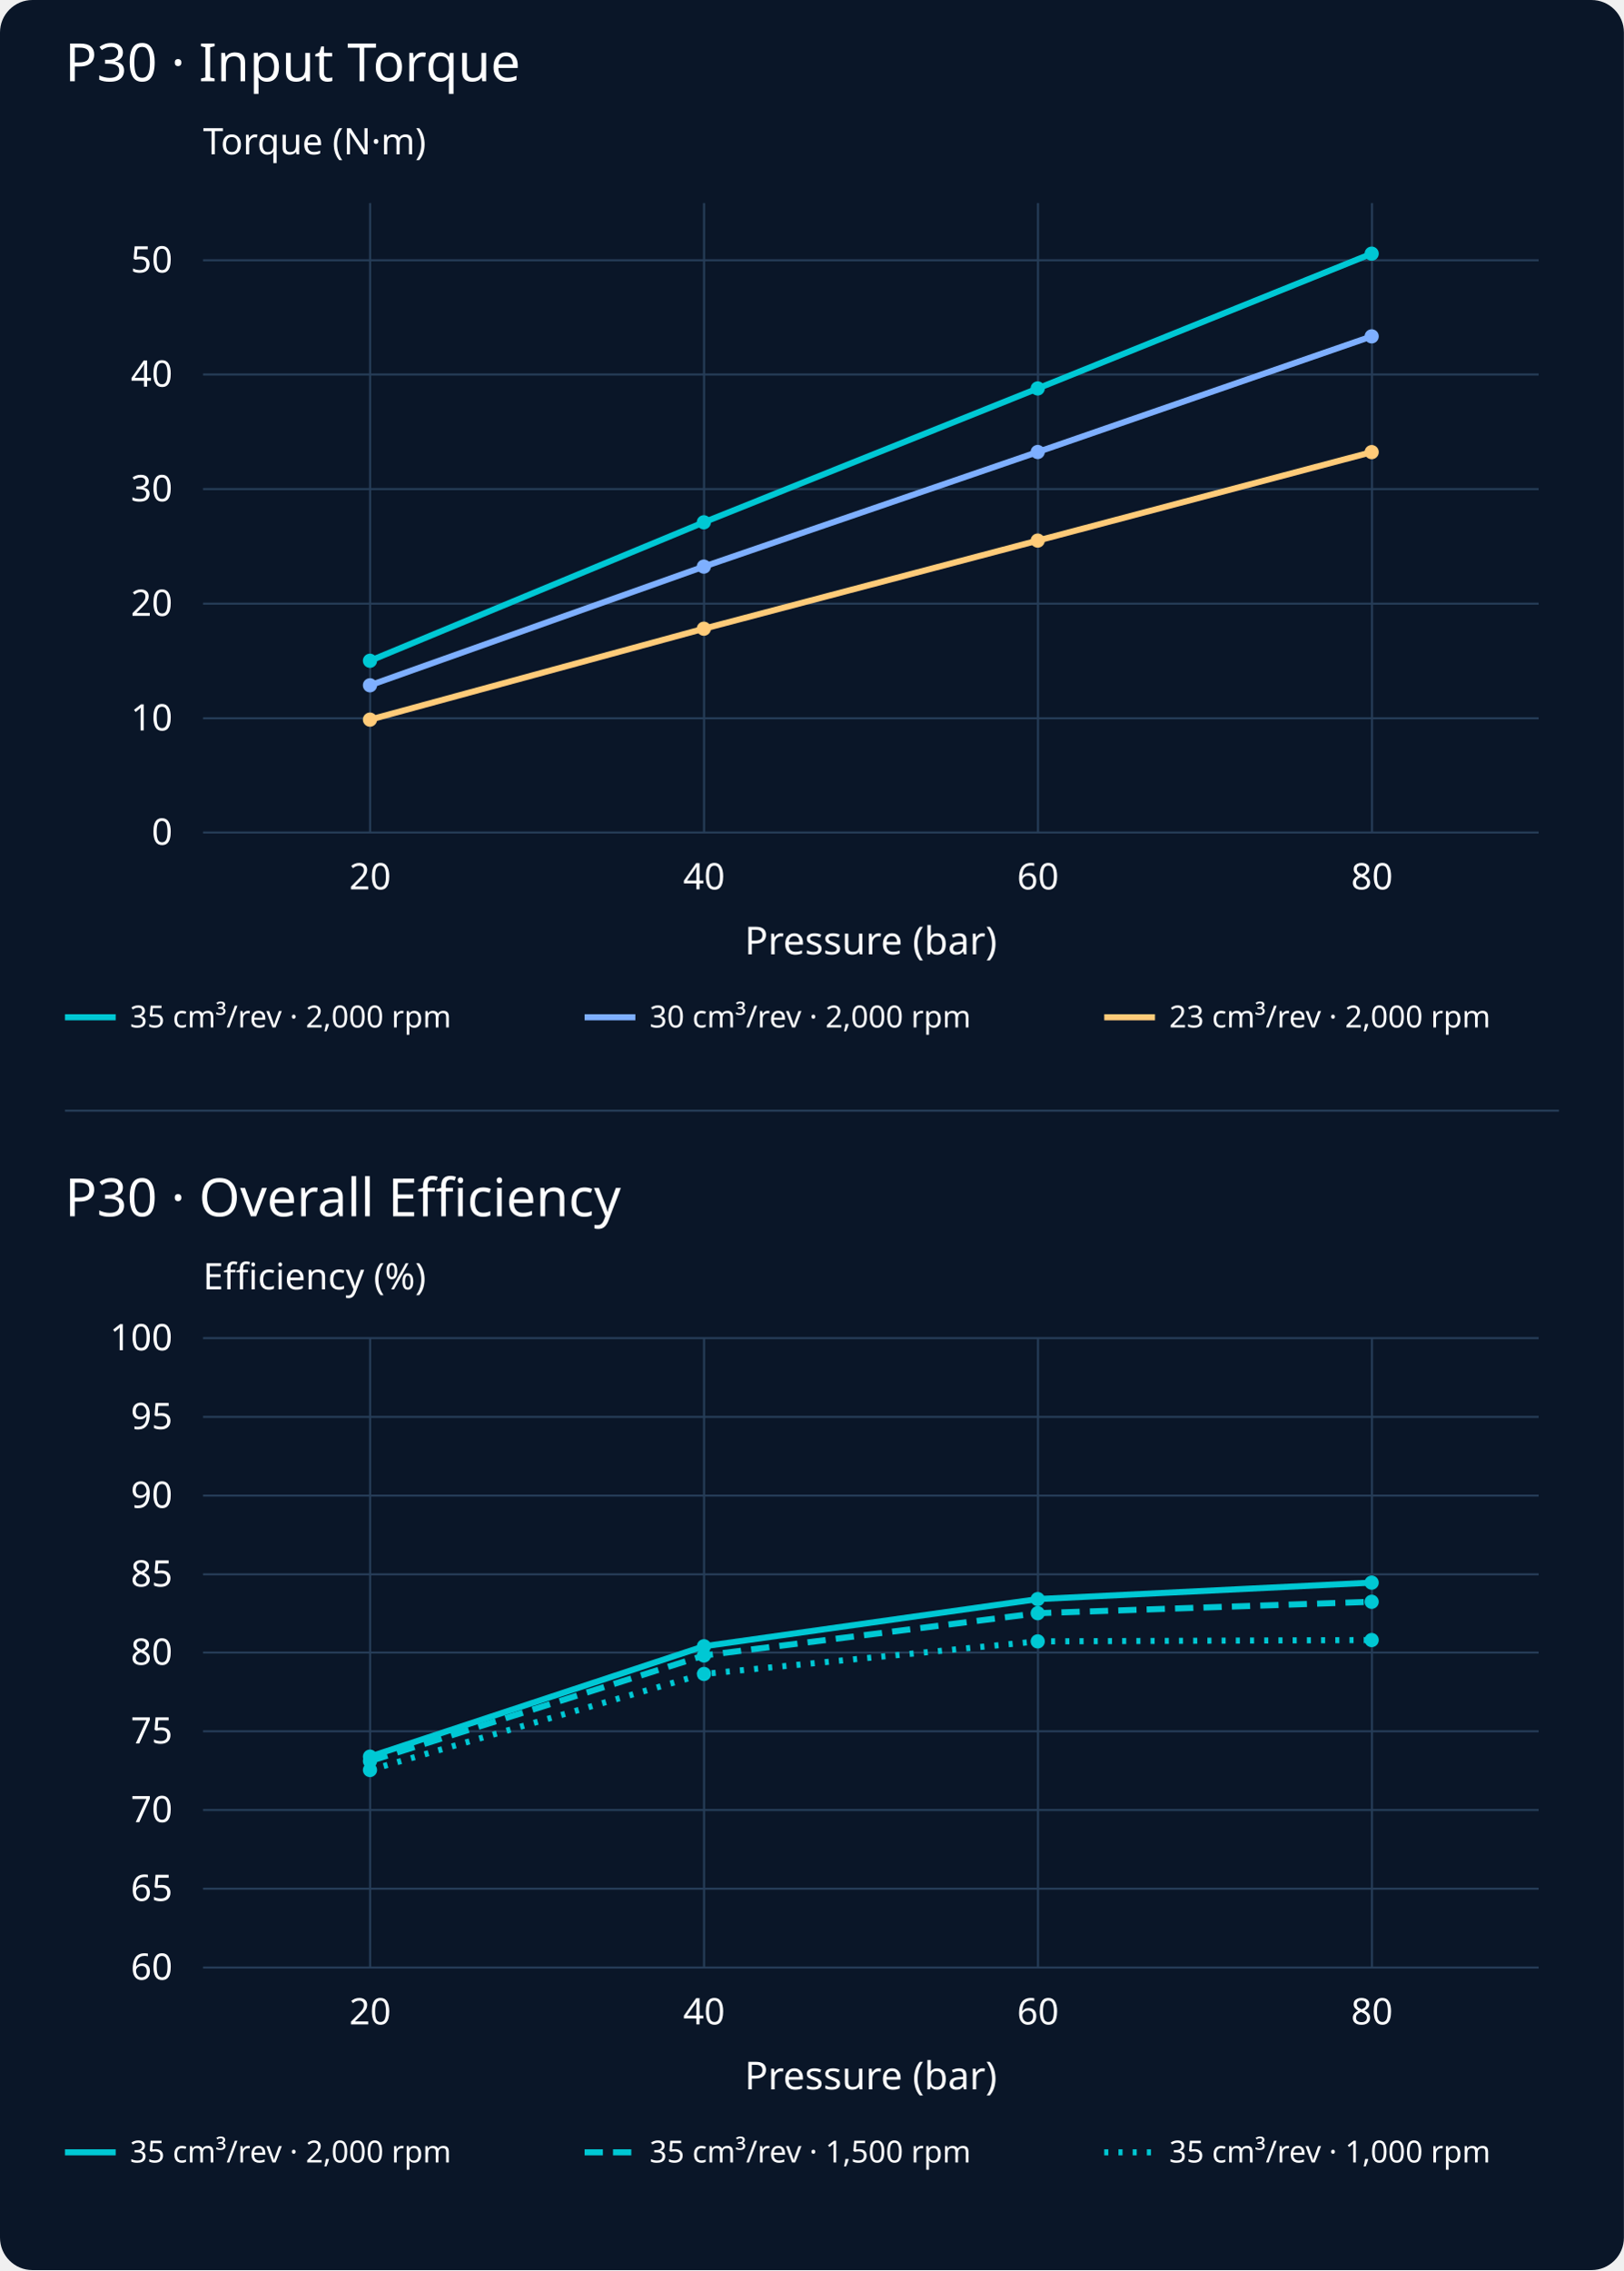
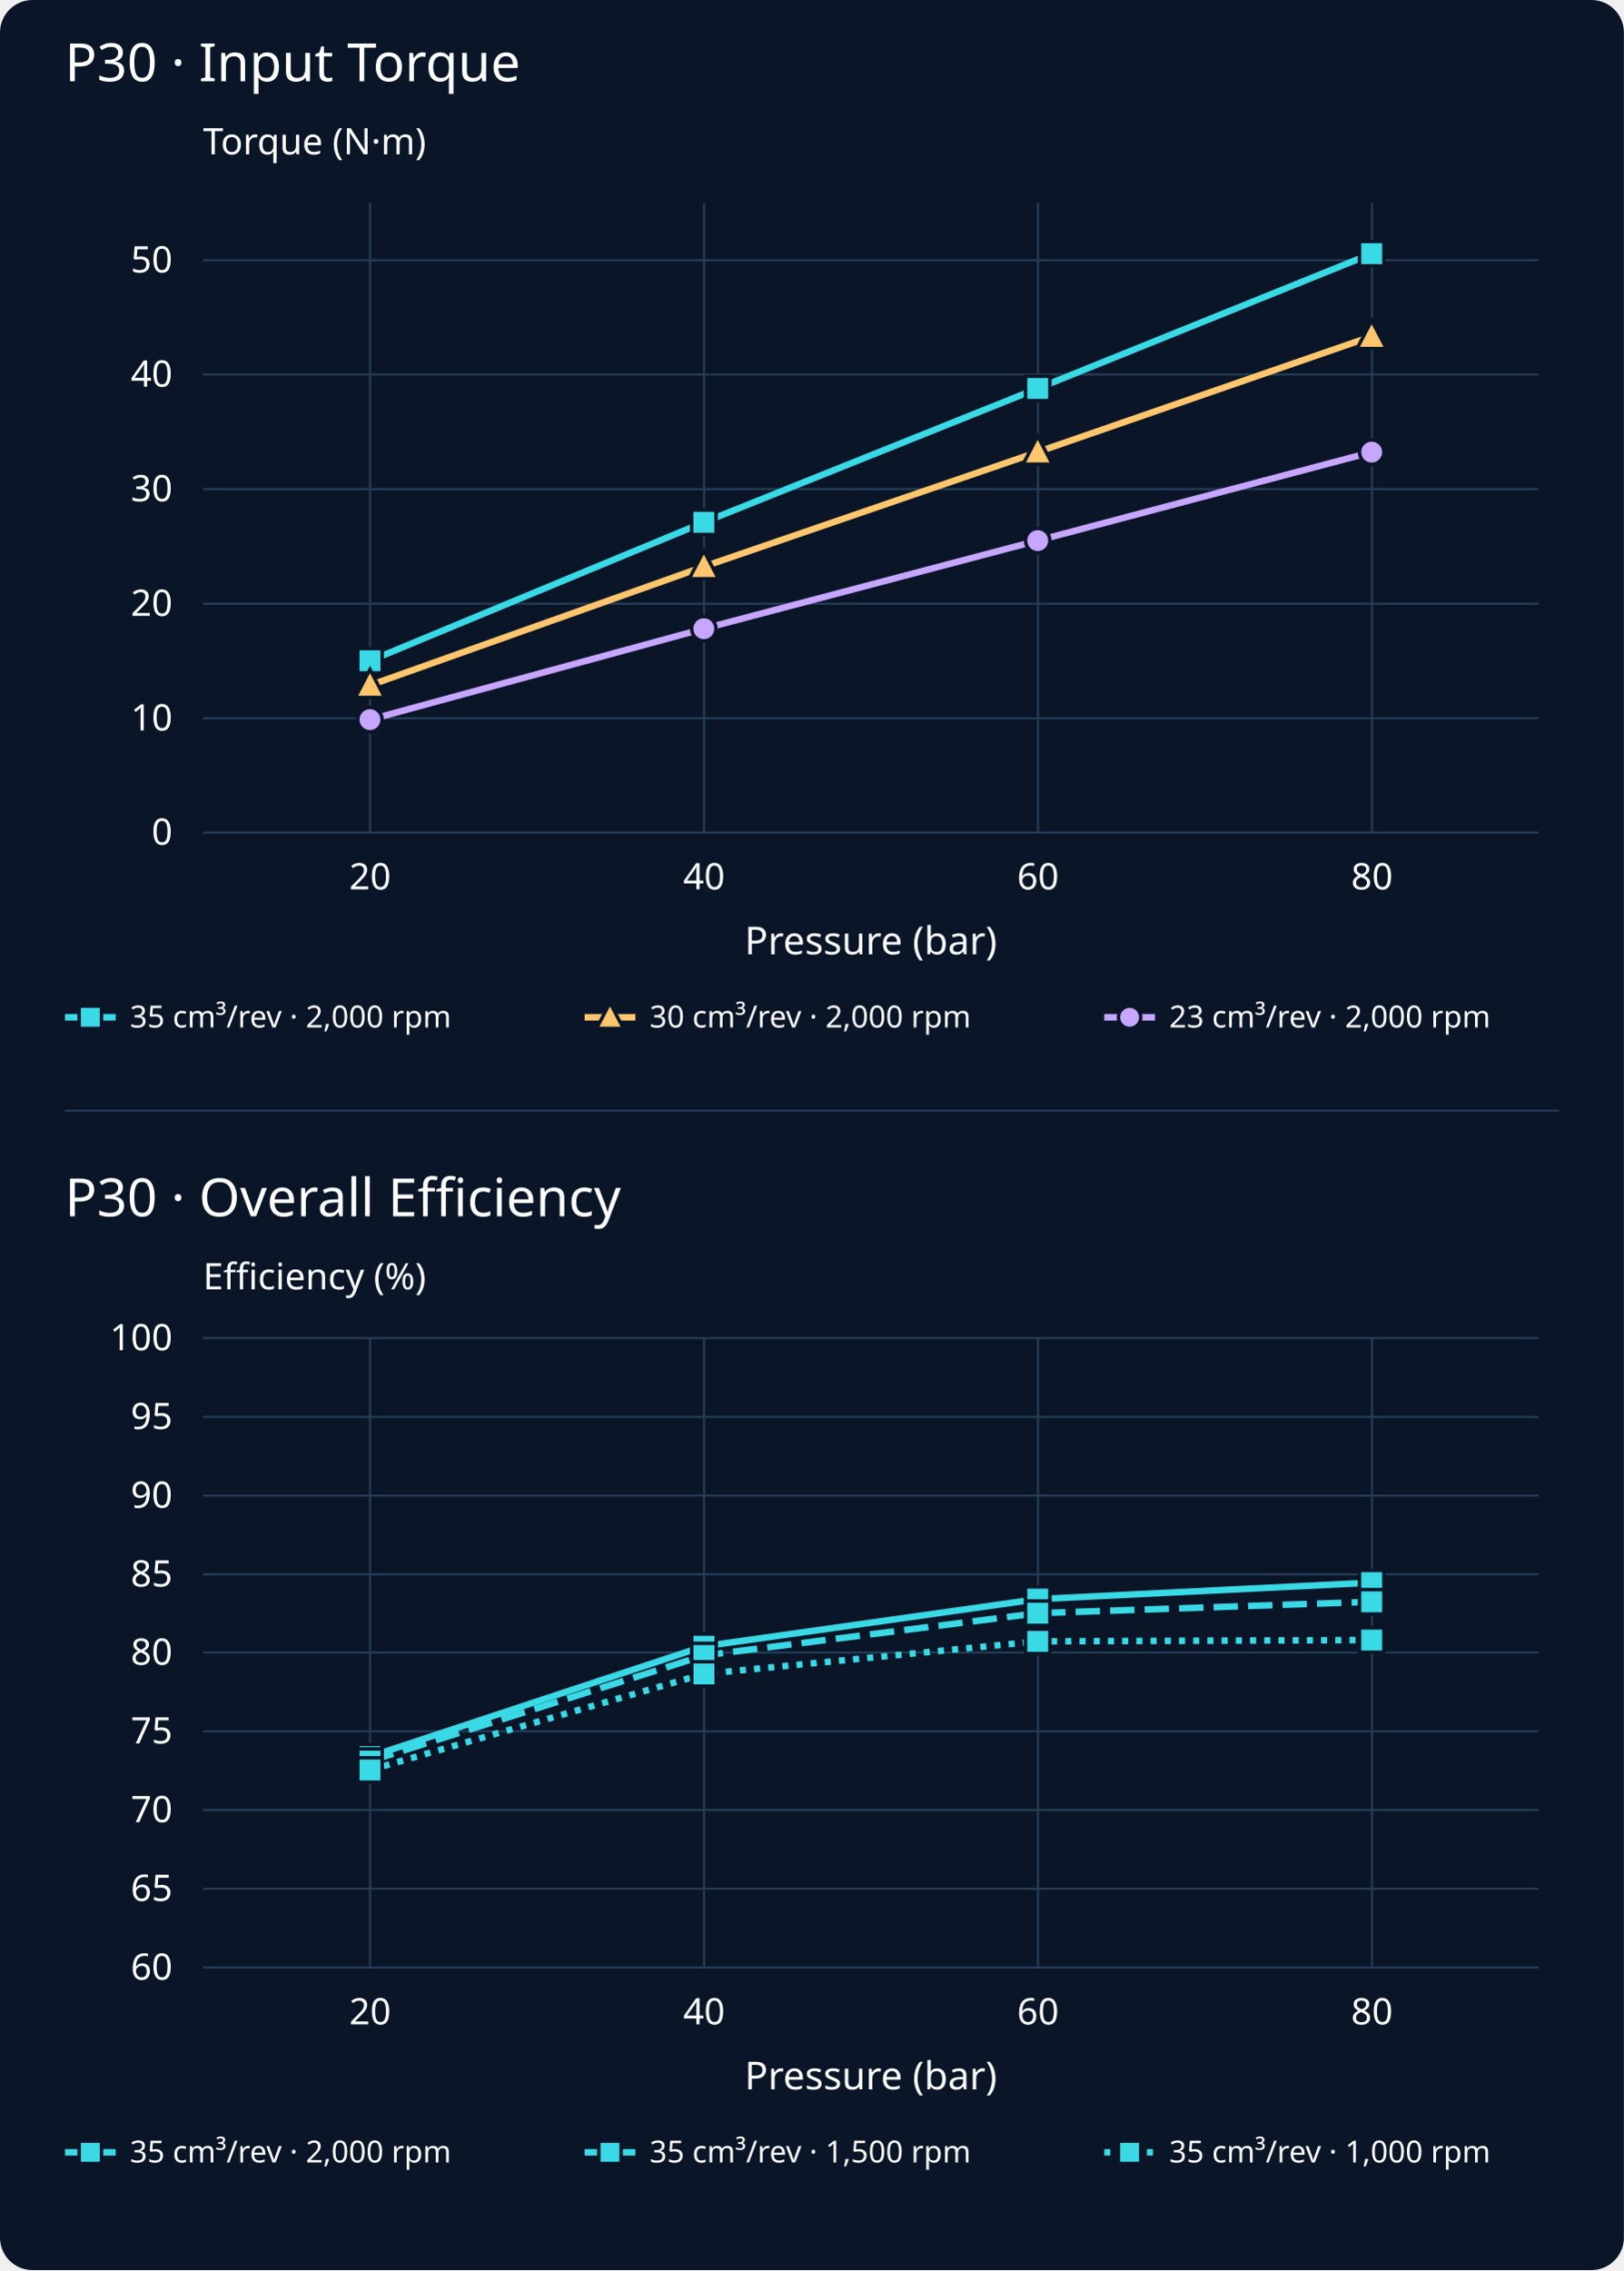
- <svg xmlns="http://www.w3.org/2000/svg" viewBox="0 0 800 1118" class="wq-chart" role="img" aria-label="P30 Input Torque and Overall Efficiency" style="font-family:Avenir, Avenir Next, Nunito Sans, sans-serif">
-   <rect width="800" height="1118" rx="16" fill="#0a1628" />
+ <svg xmlns="http://www.w3.org/2000/svg" aria-label="P30 Input Torque and Overall Efficiency" class="wq-chart" data-wq-readable="true" role="img" style="font-family:Avenir, Avenir Next, Nunito Sans, sans-serif" viewBox="0 0 800 1118">
+   <rect fill="#0a1628" height="1118" rx="16" width="800" />
  <g transform="translate(0 0)">
-     <text x="32.000" y="40.000" fill="#FFFFFF" font-size="26" text-anchor="start">P30 · Input Torque</text>
-     <text x="100.000" y="76.000" fill="#FFFFFF" font-size="18" text-anchor="start">Torque (N·m)</text>
+     <text fill="#FFFFFF" font-size="26" text-anchor="start" x="32.000" y="40.000">P30 · Input Torque</text>
+     <text fill="#FFFFFF" font-size="18" text-anchor="start" x="100.000" y="76.000">Torque (N·m)</text>
    <path d="M100 410.000H758" stroke="#263d58" stroke-width="1" />
-     <text x="85.000" y="416.000" fill="#FFFFFF" font-size="18" text-anchor="end">0</text>
+     <text fill="#FFFFFF" font-size="18" text-anchor="end" x="85.000" y="416.000">0</text>
    <path d="M100 353.739H758" stroke="#263d58" stroke-width="1" />
-     <text x="85.000" y="359.739" fill="#FFFFFF" font-size="18" text-anchor="end">10</text>
+     <text fill="#FFFFFF" font-size="18" text-anchor="end" x="85.000" y="359.739">10</text>
    <path d="M100 297.300H758" stroke="#263d58" stroke-width="1" />
-     <text x="85.000" y="303.300" fill="#FFFFFF" font-size="18" text-anchor="end">20</text>
+     <text fill="#FFFFFF" font-size="18" text-anchor="end" x="85.000" y="303.300">20</text>
    <path d="M100 240.861H758" stroke="#263d58" stroke-width="1" />
-     <text x="85.000" y="246.861" fill="#FFFFFF" font-size="18" text-anchor="end">30</text>
+     <text fill="#FFFFFF" font-size="18" text-anchor="end" x="85.000" y="246.861">30</text>
    <path d="M100 184.421H758" stroke="#263d58" stroke-width="1" />
-     <text x="85.000" y="190.421" fill="#FFFFFF" font-size="18" text-anchor="end">40</text>
+     <text fill="#FFFFFF" font-size="18" text-anchor="end" x="85.000" y="190.421">40</text>
    <path d="M100 128.180H758" stroke="#263d58" stroke-width="1" />
-     <text x="85.000" y="134.180" fill="#FFFFFF" font-size="18" text-anchor="end">50</text>
+     <text fill="#FFFFFF" font-size="18" text-anchor="end" x="85.000" y="134.180">50</text>
    <path d="M182.314 100V410" stroke="#263d58" />
-     <text x="182.314" y="438.000" fill="#FFFFFF" font-size="18" text-anchor="middle">20</text>
+     <text fill="#FFFFFF" font-size="18" text-anchor="middle" x="182.314" y="438.000">20</text>
    <path d="M346.841 100V410" stroke="#263d58" />
-     <text x="346.841" y="438.000" fill="#FFFFFF" font-size="18" text-anchor="middle">40</text>
+     <text fill="#FFFFFF" font-size="18" text-anchor="middle" x="346.841" y="438.000">40</text>
    <path d="M511.352 100V410" stroke="#263d58" />
-     <text x="511.352" y="438.000" fill="#FFFFFF" font-size="18" text-anchor="middle">60</text>
+     <text fill="#FFFFFF" font-size="18" text-anchor="middle" x="511.352" y="438.000">60</text>
    <path d="M675.910 100V410" stroke="#263d58" />
-     <text x="675.910" y="438.000" fill="#FFFFFF" font-size="18" text-anchor="middle">80</text>
-     <text x="429.000" y="470.000" fill="#FFFFFF" font-size="19" text-anchor="middle">Pressure (bar)</text>
-     <path d="M182.256 325.42 L346.736 257.223 L511.217 191.299 L675.744 124.919" fill="none" stroke="#00c8d4" stroke-width="3" stroke-dasharray="" />
-     <circle cx="182.256" cy="325.42" r="3.5" fill="#00c8d4" />
-     <circle cx="346.736" cy="257.223" r="3.5" fill="#00c8d4" />
-     <circle cx="511.217" cy="191.299" r="3.5" fill="#00c8d4" />
-     <circle cx="675.744" cy="124.919" r="3.5" fill="#00c8d4" />
-     <path d="M32 501h25" stroke="#00c8d4" stroke-width="3" stroke-dasharray="" />
-     <text x="64.000" y="506.000" fill="#FFFFFF" font-size="15" text-anchor="start">35 cm³/rev · 2,000 rpm</text>
-     <path d="M182.256 337.495 L346.736 279.04 L511.217 222.601 L675.744 165.648" fill="none" stroke="#7eafff" stroke-width="3" stroke-dasharray="" />
-     <circle cx="182.256" cy="337.495" r="3.5" fill="#7eafff" />
-     <circle cx="346.736" cy="279.04" r="3.5" fill="#7eafff" />
-     <circle cx="511.217" cy="222.601" r="3.5" fill="#7eafff" />
-     <circle cx="675.744" cy="165.648" r="3.5" fill="#7eafff" />
-     <path d="M288 501h25" stroke="#7eafff" stroke-width="3" stroke-dasharray="" />
-     <text x="320.000" y="506.000" fill="#FFFFFF" font-size="15" text-anchor="start">30 cm³/rev · 2,000 rpm</text>
-     <path d="M182.256 354.411 L346.736 309.631 L511.217 266.234 L675.744 222.66" fill="none" stroke="#ffcb79" stroke-width="3" stroke-dasharray="" />
-     <circle cx="182.256" cy="354.411" r="3.5" fill="#ffcb79" />
-     <circle cx="346.736" cy="309.631" r="3.5" fill="#ffcb79" />
-     <circle cx="511.217" cy="266.234" r="3.5" fill="#ffcb79" />
-     <circle cx="675.744" cy="222.66" r="3.5" fill="#ffcb79" />
-     <path d="M544 501h25" stroke="#ffcb79" stroke-width="3" stroke-dasharray="" />
-     <text x="576.000" y="506.000" fill="#FFFFFF" font-size="15" text-anchor="start">23 cm³/rev · 2,000 rpm</text>
+     <text fill="#FFFFFF" font-size="18" text-anchor="middle" x="675.910" y="438.000">80</text>
+     <text fill="#FFFFFF" font-size="19" text-anchor="middle" x="429.000" y="470.000">Pressure (bar)</text>
+     <path d="M182.256 325.42 L346.736 257.223 L511.217 191.299 L675.744 124.919" data-wq-series="35 cm³/rev · 2,000 rpm" fill="none" stroke="#39d9e6" stroke-dasharray="" stroke-width="3.2" />
+     <rect class="wq-series-marker" fill="#39d9e6" height="12" stroke="#0a1628" stroke-width="1.7" width="12" x="176.256" y="319.42" />
+     <rect class="wq-series-marker" fill="#39d9e6" height="12" stroke="#0a1628" stroke-width="1.7" width="12" x="340.736" y="251.223" />
+     <rect class="wq-series-marker" fill="#39d9e6" height="12" stroke="#0a1628" stroke-width="1.7" width="12" x="505.217" y="185.299" />
+     <rect class="wq-series-marker" fill="#39d9e6" height="12" stroke="#0a1628" stroke-width="1.7" width="12" x="669.744" y="118.919" />
+     <path d="M32 501h25" stroke="#39d9e6" stroke-dasharray="" stroke-width="3.2" />
+     <rect class="wq-series-marker" fill="#39d9e6" height="11.0" stroke="#0a1628" stroke-width="1.7" width="11.0" x="39.0" y="495.5" />
+     <text fill="#FFFFFF" font-size="15" text-anchor="start" x="64.000" y="506.000">35 cm³/rev · 2,000 rpm</text>
+     <path d="M182.256 337.495 L346.736 279.04 L511.217 222.601 L675.744 165.648" data-wq-series="30 cm³/rev · 2,000 rpm" fill="none" stroke="#ffc66d" stroke-dasharray="" stroke-width="3.2" />
+     <path class="wq-series-marker" d="M182.256 329.695L189.456 343.495L175.056 343.495Z" fill="#ffc66d" stroke="#0a1628" stroke-width="1.7" />
+     <path class="wq-series-marker" d="M346.736 271.24L353.936 285.04L339.536 285.04Z" fill="#ffc66d" stroke="#0a1628" stroke-width="1.7" />
+     <path class="wq-series-marker" d="M511.217 214.801L518.417 228.601L504.017 228.601Z" fill="#ffc66d" stroke="#0a1628" stroke-width="1.7" />
+     <path class="wq-series-marker" d="M675.744 157.848L682.944 171.648L668.544 171.648Z" fill="#ffc66d" stroke="#0a1628" stroke-width="1.7" />
+     <path d="M288 501h25" stroke="#ffc66d" stroke-dasharray="" stroke-width="3.2" />
+     <path class="wq-series-marker" d="M300.5 493.85L307.1 506.5L293.9 506.5Z" fill="#ffc66d" stroke="#0a1628" stroke-width="1.7" />
+     <text fill="#FFFFFF" font-size="15" text-anchor="start" x="320.000" y="506.000">30 cm³/rev · 2,000 rpm</text>
+     <path d="M182.256 354.411 L346.736 309.631 L511.217 266.234 L675.744 222.66" data-wq-series="23 cm³/rev · 2,000 rpm" fill="none" stroke="#c6a6ff" stroke-dasharray="" stroke-width="3.2" />
+     <circle class="wq-series-marker" cx="182.256" cy="354.411" fill="#c6a6ff" r="6" stroke="#0a1628" stroke-width="1.7" />
+     <circle class="wq-series-marker" cx="346.736" cy="309.631" fill="#c6a6ff" r="6" stroke="#0a1628" stroke-width="1.7" />
+     <circle class="wq-series-marker" cx="511.217" cy="266.234" fill="#c6a6ff" r="6" stroke="#0a1628" stroke-width="1.7" />
+     <circle class="wq-series-marker" cx="675.744" cy="222.66" fill="#c6a6ff" r="6" stroke="#0a1628" stroke-width="1.7" />
+     <path d="M544 501h25" stroke="#c6a6ff" stroke-dasharray="" stroke-width="3.2" />
+     <circle class="wq-series-marker" cx="556.5" cy="501.0" fill="#c6a6ff" r="5.5" stroke="#0a1628" stroke-width="1.7" />
+     <text fill="#FFFFFF" font-size="15" text-anchor="start" x="576.000" y="506.000">23 cm³/rev · 2,000 rpm</text>
  </g>
  <path d="M32 547H768" stroke="#263d58" />
  <g transform="translate(0 559)">
-     <text x="32.000" y="40.000" fill="#FFFFFF" font-size="26" text-anchor="start">P30 · Overall Efficiency</text>
-     <text x="100.000" y="76.000" fill="#FFFFFF" font-size="18" text-anchor="start">Efficiency (%)</text>
+     <text fill="#FFFFFF" font-size="26" text-anchor="start" x="32.000" y="40.000">P30 · Overall Efficiency</text>
+     <text fill="#FFFFFF" font-size="18" text-anchor="start" x="100.000" y="76.000">Efficiency (%)</text>
    <path d="M100 410.000H758" stroke="#263d58" stroke-width="1" />
-     <text x="85.000" y="416.000" fill="#FFFFFF" font-size="18" text-anchor="end">60</text>
+     <text fill="#FFFFFF" font-size="18" text-anchor="end" x="85.000" y="416.000">60</text>
    <path d="M100 371.190H758" stroke="#263d58" stroke-width="1" />
-     <text x="85.000" y="377.190" fill="#FFFFFF" font-size="18" text-anchor="end">65</text>
+     <text fill="#FFFFFF" font-size="18" text-anchor="end" x="85.000" y="377.190">65</text>
    <path d="M100 332.420H758" stroke="#263d58" stroke-width="1" />
-     <text x="85.000" y="338.420" fill="#FFFFFF" font-size="18" text-anchor="end">70</text>
+     <text fill="#FFFFFF" font-size="18" text-anchor="end" x="85.000" y="338.420">70</text>
    <path d="M100 293.650H758" stroke="#263d58" stroke-width="1" />
-     <text x="85.000" y="299.650" fill="#FFFFFF" font-size="18" text-anchor="end">75</text>
+     <text fill="#FFFFFF" font-size="18" text-anchor="end" x="85.000" y="299.650">75</text>
    <path d="M100 254.880H758" stroke="#263d58" stroke-width="1" />
-     <text x="85.000" y="260.880" fill="#FFFFFF" font-size="18" text-anchor="end">80</text>
+     <text fill="#FFFFFF" font-size="18" text-anchor="end" x="85.000" y="260.880">80</text>
    <path d="M100 216.350H758" stroke="#263d58" stroke-width="1" />
-     <text x="85.000" y="222.350" fill="#FFFFFF" font-size="18" text-anchor="end">85</text>
+     <text fill="#FFFFFF" font-size="18" text-anchor="end" x="85.000" y="222.350">85</text>
    <path d="M100 177.580H758" stroke="#263d58" stroke-width="1" />
-     <text x="85.000" y="183.580" fill="#FFFFFF" font-size="18" text-anchor="end">90</text>
+     <text fill="#FFFFFF" font-size="18" text-anchor="end" x="85.000" y="183.580">90</text>
    <path d="M100 138.810H758" stroke="#263d58" stroke-width="1" />
-     <text x="85.000" y="144.810" fill="#FFFFFF" font-size="18" text-anchor="end">95</text>
+     <text fill="#FFFFFF" font-size="18" text-anchor="end" x="85.000" y="144.810">95</text>
    <path d="M100 100.000H758" stroke="#263d58" stroke-width="1" />
-     <text x="85.000" y="106.000" fill="#FFFFFF" font-size="18" text-anchor="end">100</text>
+     <text fill="#FFFFFF" font-size="18" text-anchor="end" x="85.000" y="106.000">100</text>
    <path d="M182.318 100V410" stroke="#263d58" />
-     <text x="182.318" y="438.000" fill="#FFFFFF" font-size="18" text-anchor="middle">20</text>
+     <text fill="#FFFFFF" font-size="18" text-anchor="middle" x="182.318" y="438.000">20</text>
    <path d="M346.840 100V410" stroke="#263d58" />
-     <text x="346.840" y="438.000" fill="#FFFFFF" font-size="18" text-anchor="middle">40</text>
+     <text fill="#FFFFFF" font-size="18" text-anchor="middle" x="346.840" y="438.000">40</text>
    <path d="M511.356 100V410" stroke="#263d58" />
-     <text x="511.356" y="438.000" fill="#FFFFFF" font-size="18" text-anchor="middle">60</text>
+     <text fill="#FFFFFF" font-size="18" text-anchor="middle" x="511.356" y="438.000">60</text>
    <path d="M675.891 100V410" stroke="#263d58" />
-     <text x="675.891" y="438.000" fill="#FFFFFF" font-size="18" text-anchor="middle">80</text>
-     <text x="429.000" y="470.000" fill="#FFFFFF" font-size="19" text-anchor="middle">Pressure (bar)</text>
-     <path d="M182.26 306.135 L346.795 251.769 L511.221 228.555 L675.74 220.438" fill="none" stroke="#00c8d4" stroke-width="3" stroke-dasharray="" />
-     <circle cx="182.26" cy="306.135" r="3.5" fill="#00c8d4" />
-     <circle cx="346.795" cy="251.769" r="3.5" fill="#00c8d4" />
-     <circle cx="511.221" cy="228.555" r="3.5" fill="#00c8d4" />
-     <circle cx="675.74" cy="220.438" r="3.5" fill="#00c8d4" />
-     <path d="M32 501h25" stroke="#00c8d4" stroke-width="3" stroke-dasharray="" />
-     <text x="64.000" y="506.000" fill="#FFFFFF" font-size="15" text-anchor="start">35 cm³/rev · 2,000 rpm</text>
-     <path d="M182.26 308.329 L346.795 256.316 L511.221 235.495 L675.74 229.871" fill="none" stroke="#00c8d4" stroke-width="3" stroke-dasharray="9 5" />
-     <circle cx="182.26" cy="308.329" r="3.5" fill="#00c8d4" />
-     <circle cx="346.795" cy="256.316" r="3.5" fill="#00c8d4" />
-     <circle cx="511.221" cy="235.495" r="3.5" fill="#00c8d4" />
-     <circle cx="675.74" cy="229.871" r="3.5" fill="#00c8d4" />
-     <path d="M288 501h25" stroke="#00c8d4" stroke-width="3" stroke-dasharray="9 5" />
-     <text x="320.000" y="506.000" fill="#FFFFFF" font-size="15" text-anchor="start">35 cm³/rev · 1,500 rpm</text>
-     <path d="M182.26 312.716 L346.795 265.41 L511.221 249.376 L675.74 248.718" fill="none" stroke="#00c8d4" stroke-width="3" stroke-dasharray="2 5" />
-     <circle cx="182.26" cy="312.716" r="3.5" fill="#00c8d4" />
-     <circle cx="346.795" cy="265.41" r="3.5" fill="#00c8d4" />
-     <circle cx="511.221" cy="249.376" r="3.5" fill="#00c8d4" />
-     <circle cx="675.74" cy="248.718" r="3.5" fill="#00c8d4" />
-     <path d="M544 501h25" stroke="#00c8d4" stroke-width="3" stroke-dasharray="2 5" />
-     <text x="576.000" y="506.000" fill="#FFFFFF" font-size="15" text-anchor="start">35 cm³/rev · 1,000 rpm</text>
+     <text fill="#FFFFFF" font-size="18" text-anchor="middle" x="675.891" y="438.000">80</text>
+     <text fill="#FFFFFF" font-size="19" text-anchor="middle" x="429.000" y="470.000">Pressure (bar)</text>
+     <path d="M182.26 306.135 L346.795 251.769 L511.221 228.555 L675.74 220.438" data-wq-series="35 cm³/rev · 2,000 rpm" fill="none" stroke="#39d9e6" stroke-dasharray="" stroke-width="3.2" />
+     <rect class="wq-series-marker" fill="#39d9e6" height="12" stroke="#0a1628" stroke-width="1.7" width="12" x="176.26" y="300.135" />
+     <rect class="wq-series-marker" fill="#39d9e6" height="12" stroke="#0a1628" stroke-width="1.7" width="12" x="340.795" y="245.769" />
+     <rect class="wq-series-marker" fill="#39d9e6" height="12" stroke="#0a1628" stroke-width="1.7" width="12" x="505.221" y="222.555" />
+     <rect class="wq-series-marker" fill="#39d9e6" height="12" stroke="#0a1628" stroke-width="1.7" width="12" x="669.74" y="214.438" />
+     <path d="M32 501h25" stroke="#39d9e6" stroke-dasharray="" stroke-width="3.2" />
+     <rect class="wq-series-marker" fill="#39d9e6" height="11.0" stroke="#0a1628" stroke-width="1.7" width="11.0" x="39.0" y="495.5" />
+     <text fill="#FFFFFF" font-size="15" text-anchor="start" x="64.000" y="506.000">35 cm³/rev · 2,000 rpm</text>
+     <path d="M182.26 308.329 L346.795 256.316 L511.221 235.495 L675.74 229.871" data-wq-series="35 cm³/rev · 1,500 rpm" fill="none" stroke="#39d9e6" stroke-dasharray="12 5" stroke-width="3.2" />
+     <rect class="wq-series-marker" fill="#39d9e6" height="12" stroke="#0a1628" stroke-width="1.7" width="12" x="176.26" y="302.329" />
+     <rect class="wq-series-marker" fill="#39d9e6" height="12" stroke="#0a1628" stroke-width="1.7" width="12" x="340.795" y="250.316" />
+     <rect class="wq-series-marker" fill="#39d9e6" height="12" stroke="#0a1628" stroke-width="1.7" width="12" x="505.221" y="229.495" />
+     <rect class="wq-series-marker" fill="#39d9e6" height="12" stroke="#0a1628" stroke-width="1.7" width="12" x="669.74" y="223.871" />
+     <path d="M288 501h25" stroke="#39d9e6" stroke-dasharray="12 5" stroke-width="3.2" />
+     <rect class="wq-series-marker" fill="#39d9e6" height="11.0" stroke="#0a1628" stroke-width="1.7" width="11.0" x="295.0" y="495.5" />
+     <text fill="#FFFFFF" font-size="15" text-anchor="start" x="320.000" y="506.000">35 cm³/rev · 1,500 rpm</text>
+     <path d="M182.26 312.716 L346.795 265.41 L511.221 249.376 L675.74 248.718" data-wq-series="35 cm³/rev · 1,000 rpm" fill="none" stroke="#39d9e6" stroke-dasharray="3 4" stroke-width="3.2" />
+     <rect class="wq-series-marker" fill="#39d9e6" height="12" stroke="#0a1628" stroke-width="1.7" width="12" x="176.26" y="306.716" />
+     <rect class="wq-series-marker" fill="#39d9e6" height="12" stroke="#0a1628" stroke-width="1.7" width="12" x="340.795" y="259.41" />
+     <rect class="wq-series-marker" fill="#39d9e6" height="12" stroke="#0a1628" stroke-width="1.7" width="12" x="505.221" y="243.376" />
+     <rect class="wq-series-marker" fill="#39d9e6" height="12" stroke="#0a1628" stroke-width="1.7" width="12" x="669.74" y="242.718" />
+     <path d="M544 501h25" stroke="#39d9e6" stroke-dasharray="3 4" stroke-width="3.2" />
+     <rect class="wq-series-marker" fill="#39d9e6" height="11.0" stroke="#0a1628" stroke-width="1.7" width="11.0" x="551.0" y="495.5" />
+     <text fill="#FFFFFF" font-size="15" text-anchor="start" x="576.000" y="506.000">35 cm³/rev · 1,000 rpm</text>
  </g>
</svg>
